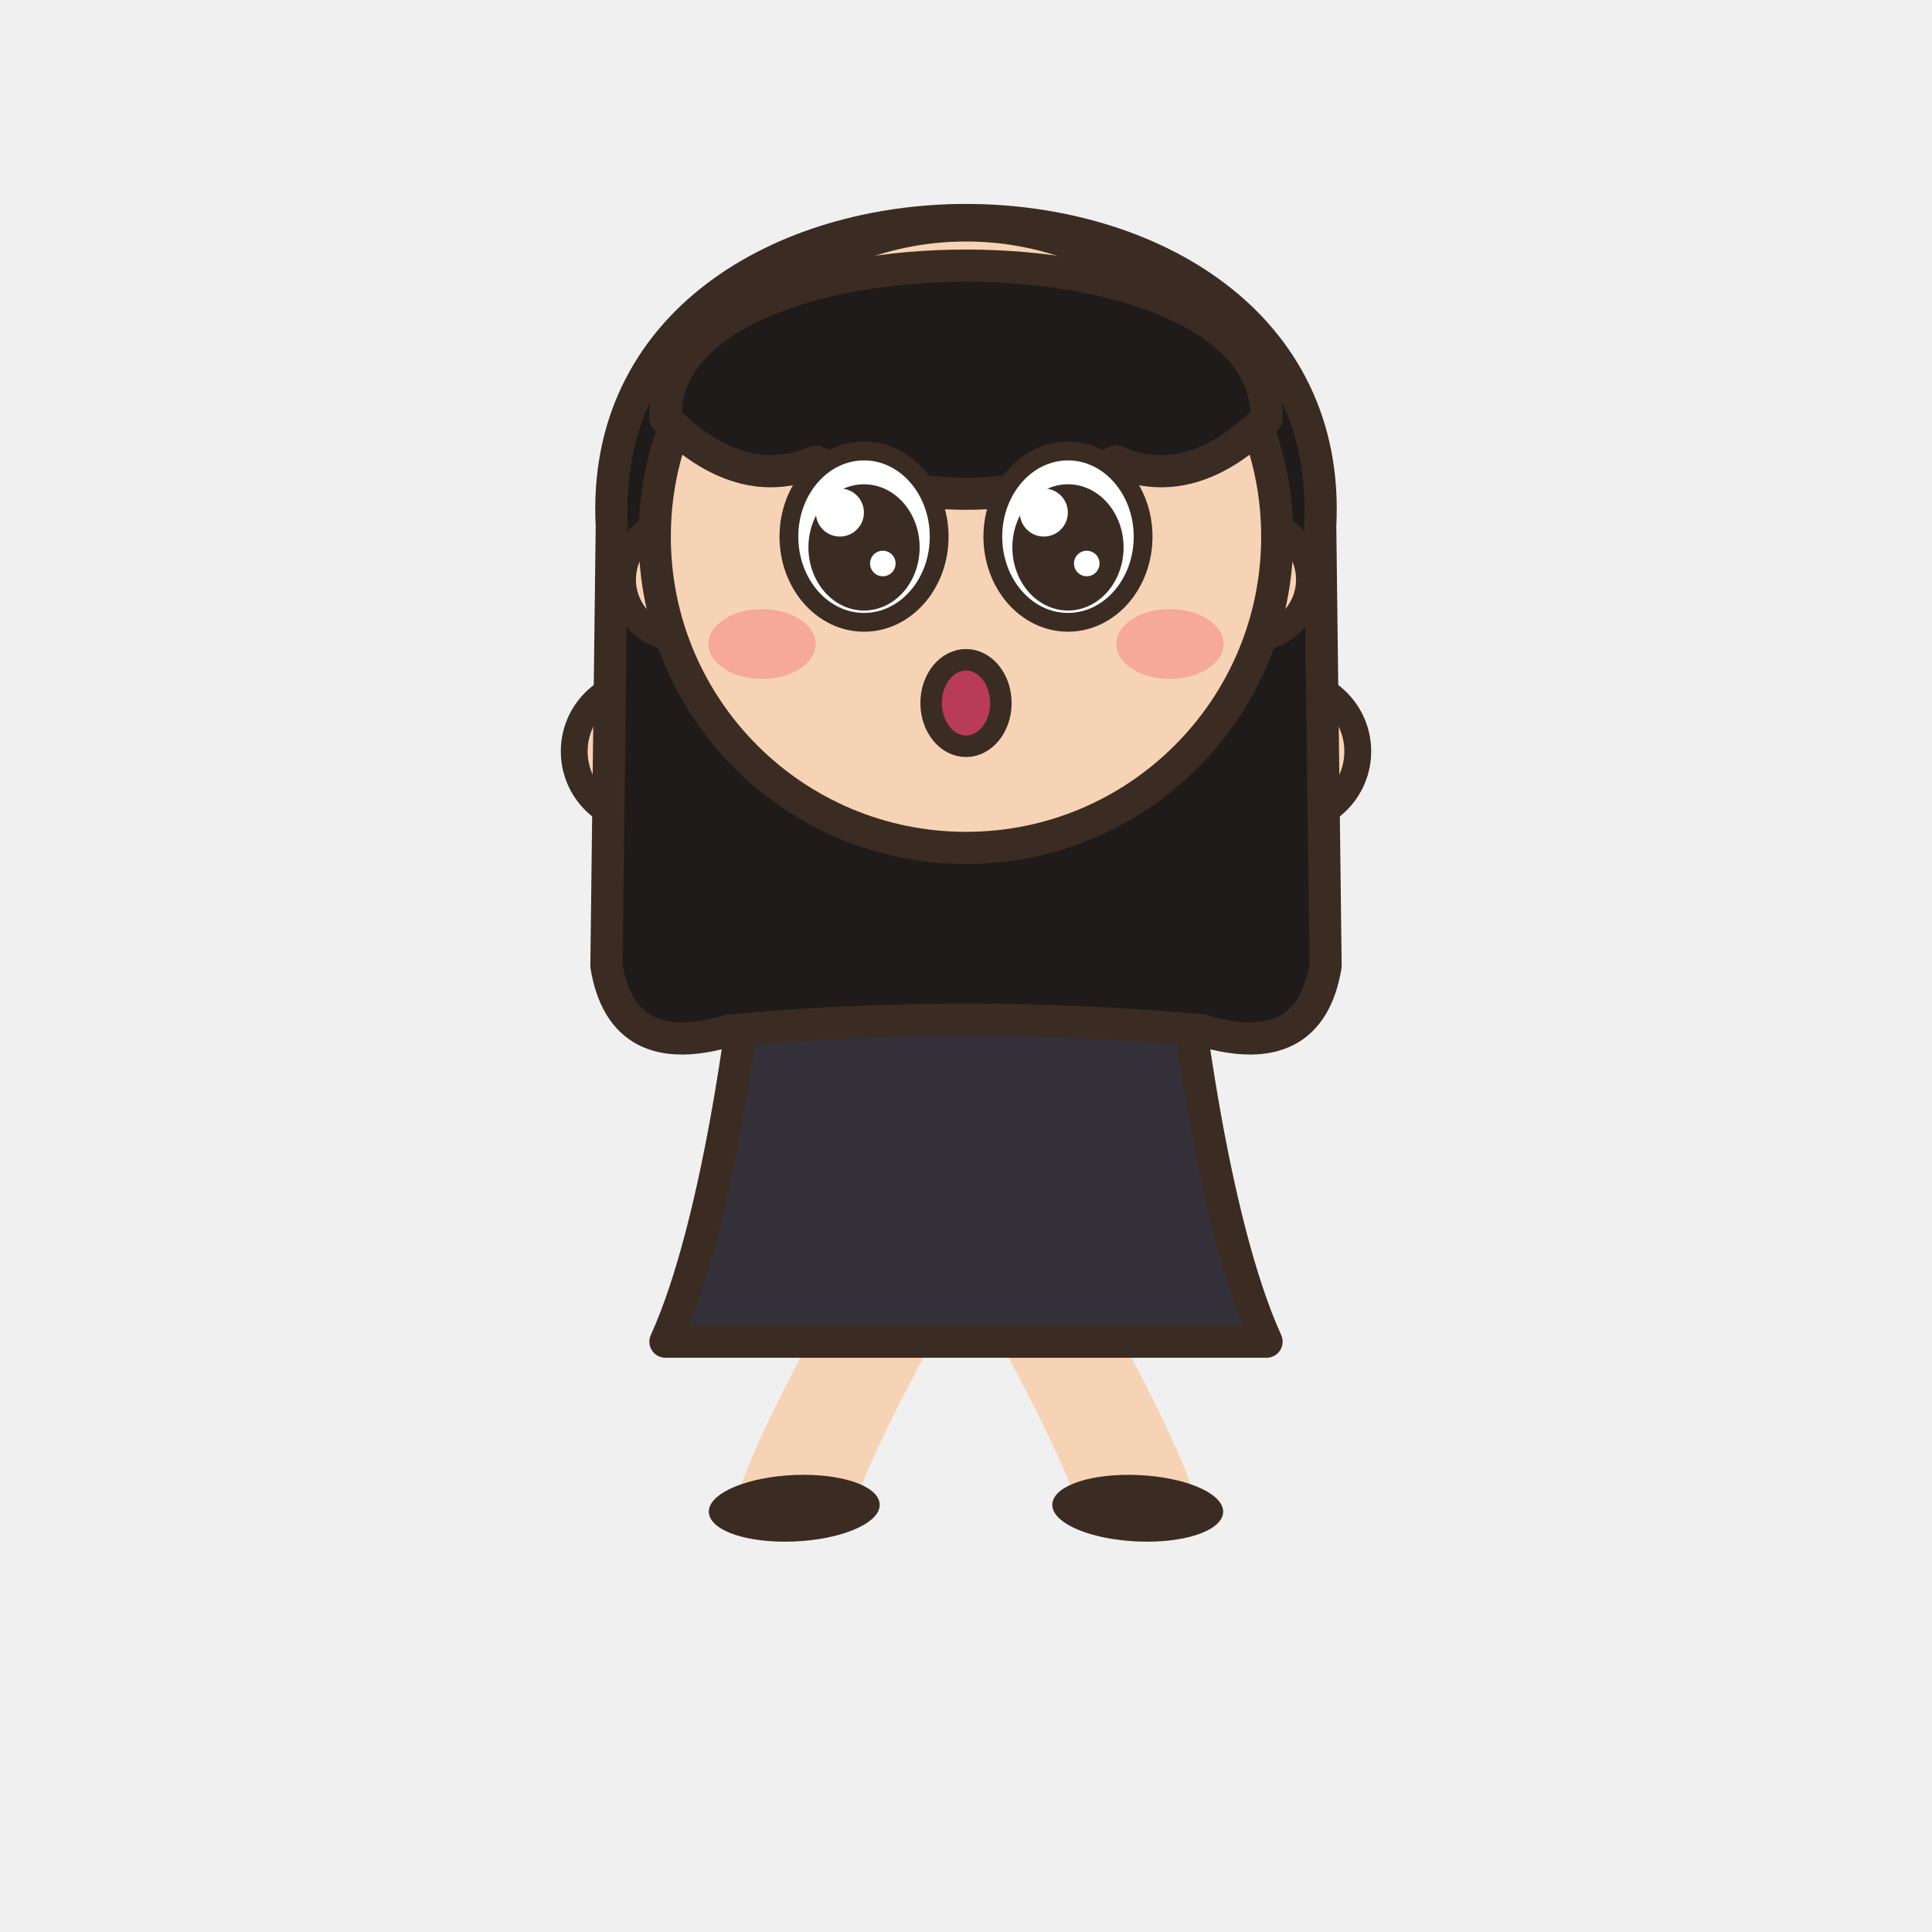
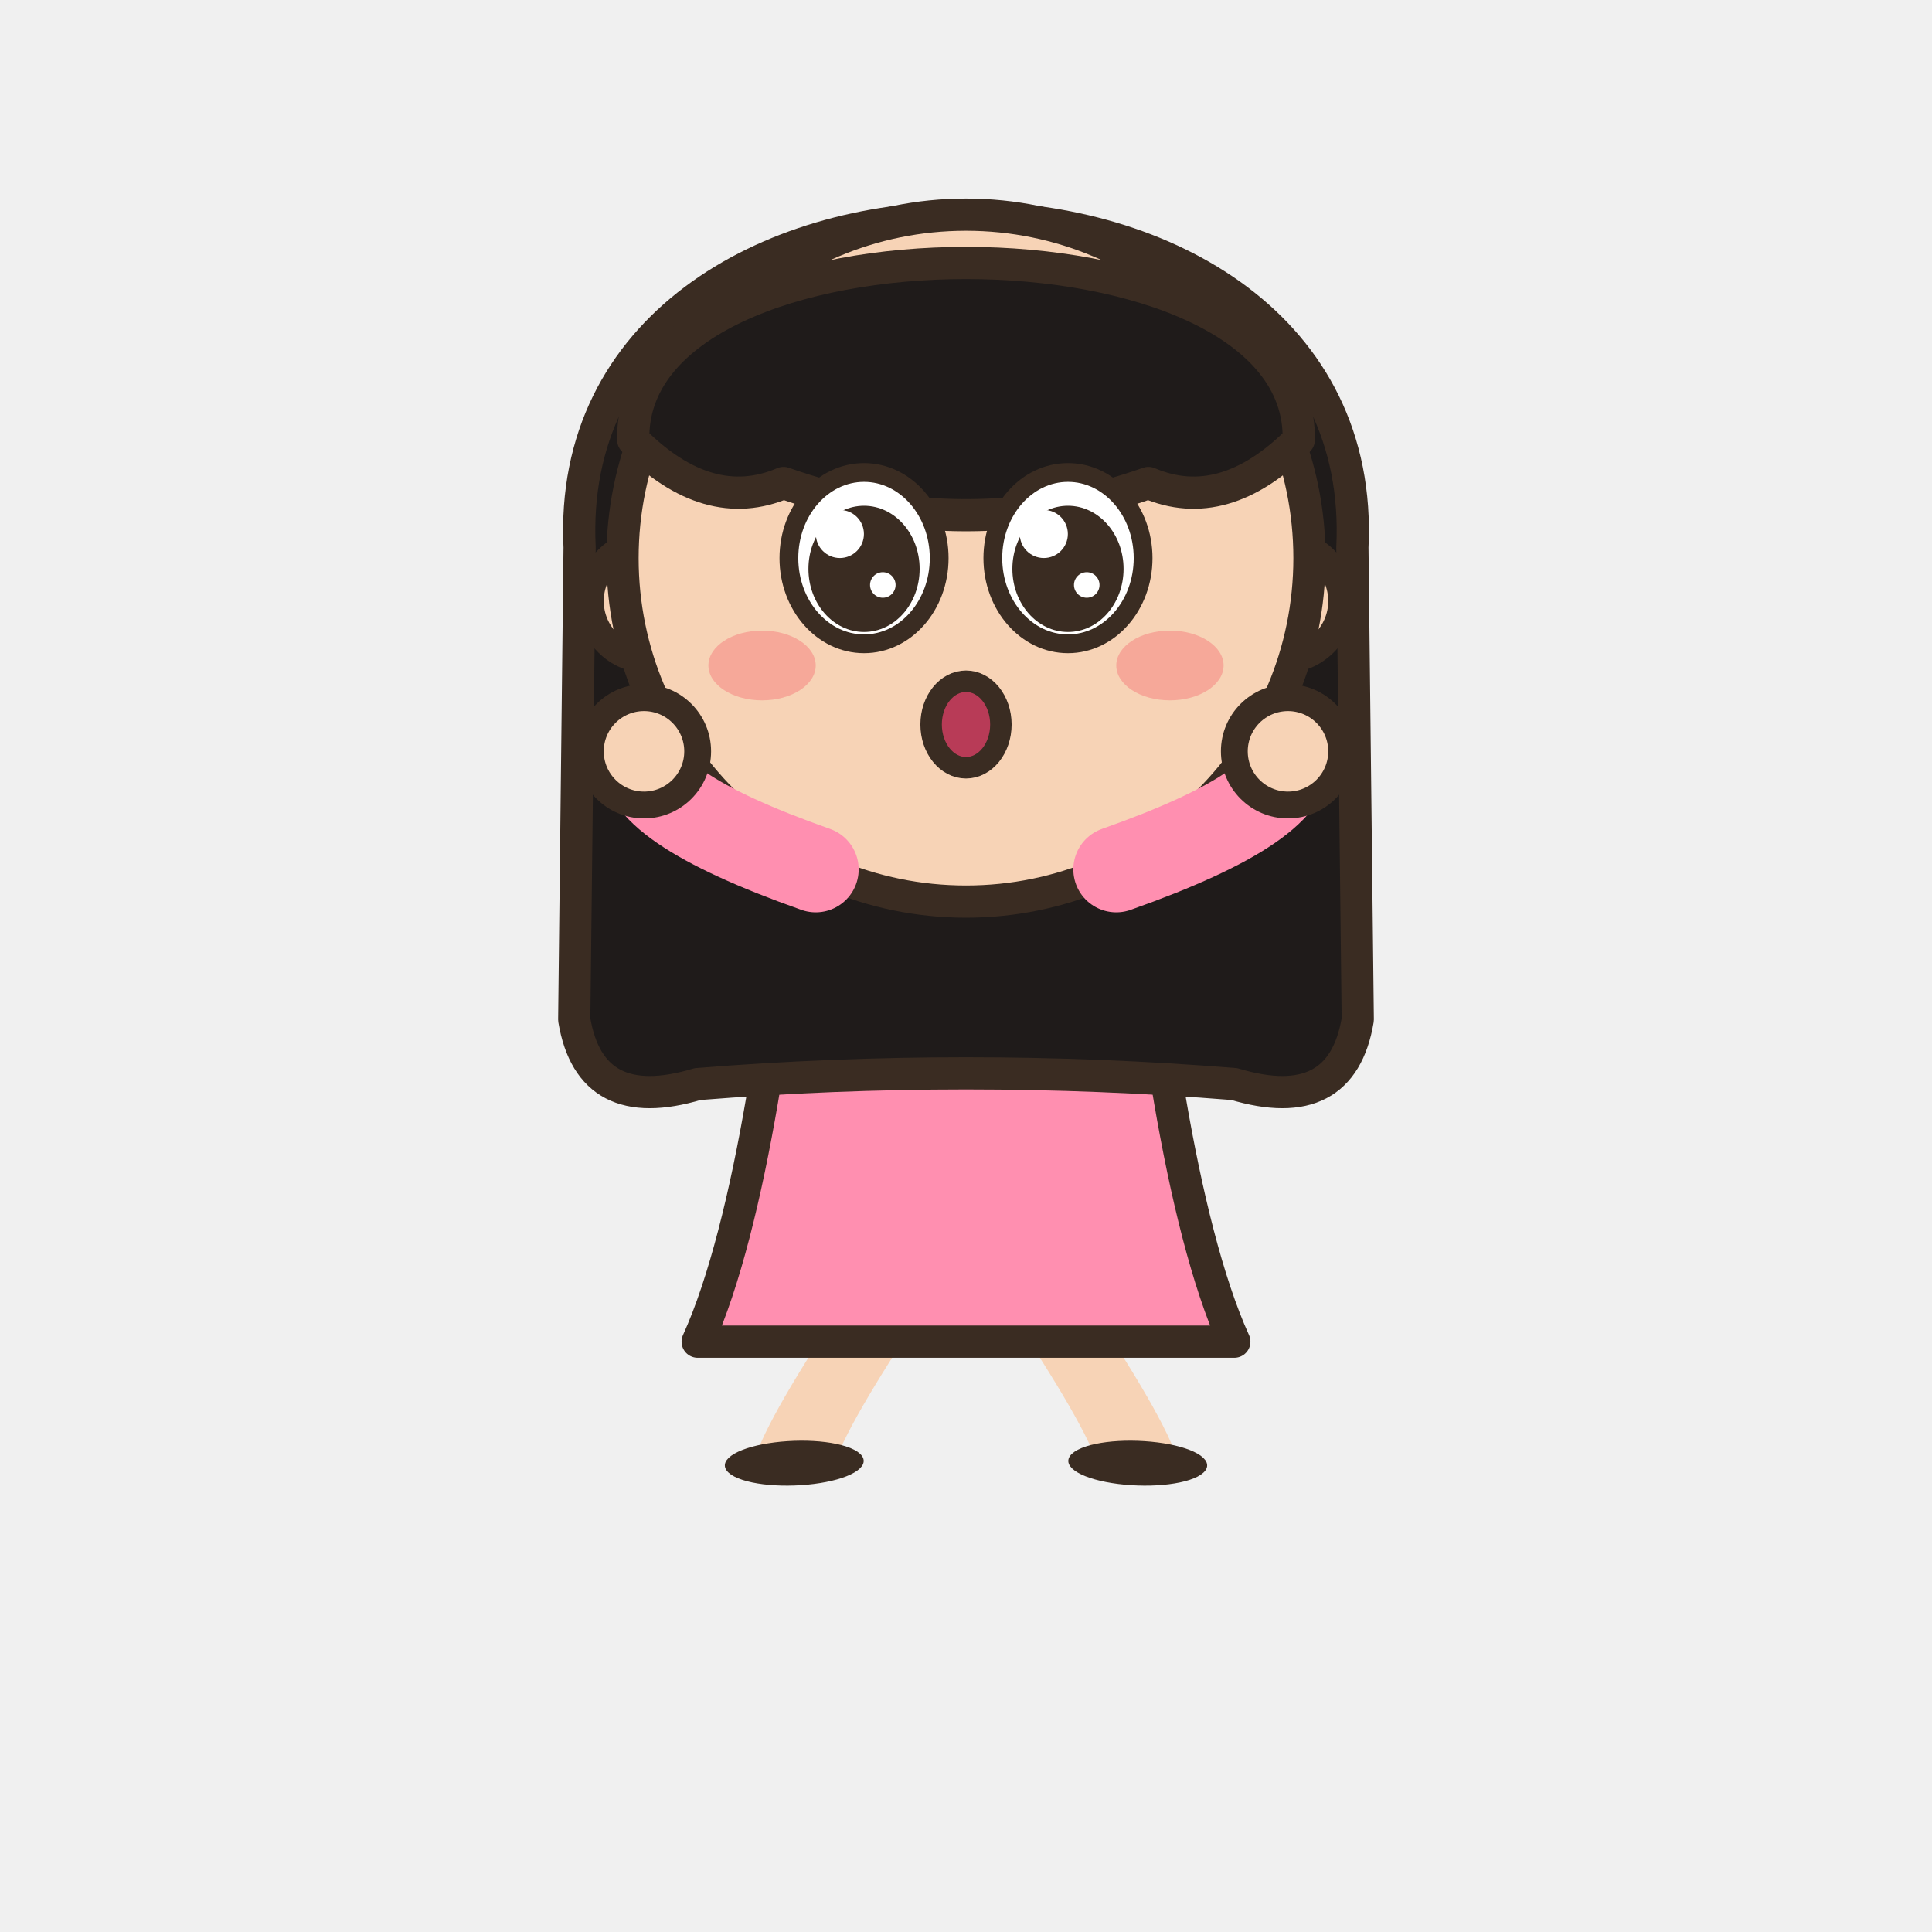
<svg xmlns="http://www.w3.org/2000/svg" viewBox="0 0 360 360" width="360" height="360">
  <g>
-     <g transform="translate(0 234) scale(1 0.56) translate(0 -234)">
-       <path d="M 166 250 Q 150 302 148 318" fill="none" stroke="#F7D3B6" stroke-width="22" stroke-linecap="round" />
+     <g transform="translate(0 234) scale(1 0.46) translate(0 -234)">
+       <path d="M 166 250 Q 150 302 148 318" fill="none" stroke="#F7D3B6" stroke-width="15" stroke-linecap="round" />
      <g transform="rotate(-8 148 318)">
-         <ellipse cx="148" cy="318" rx="14" ry="9" fill="#3A2C22" stroke="#3A2C22" stroke-width="4" />
+         <ellipse cx="148" cy="318" rx="11" ry="7" fill="#3A2C22" stroke="#3A2C22" stroke-width="4" />
      </g>
-       <path d="M 194 250 Q 210 302 212 318" fill="none" stroke="#F7D3B6" stroke-width="22" stroke-linecap="round" />
+       <path d="M 194 250 Q 210 302 212 318" fill="none" stroke="#F7D3B6" stroke-width="15" stroke-linecap="round" />
      <g transform="rotate(8 212 318)">
-         <ellipse cx="212" cy="318" rx="14" ry="9" fill="#3A2C22" stroke="#3A2C22" stroke-width="4" />
+         <ellipse cx="212" cy="318" rx="11" ry="7" fill="#3A2C22" stroke="#3A2C22" stroke-width="4" />
      </g>
    </g>
-     <path d="M 142 154 C 140 184, 134 228, 124 250 L 236 250 C 226 228, 220 184, 218 154 C 196 142, 164 142, 142 154 Z" fill="#343039" stroke="#3A2C22" stroke-width="6" stroke-linejoin="round" stroke-linecap="round" />
-     <path d="M 152 162 Q 118 150 120 140" fill="none" stroke="#343039" stroke-width="22" stroke-linecap="round" />
-     <circle cx="120" cy="140" r="13" fill="#F7D3B6" stroke="#3A2C22" stroke-width="5" stroke-linejoin="round" />
-     <path d="M 208 162 Q 242 150 240 140" fill="none" stroke="#343039" stroke-width="22" stroke-linecap="round" />
-     <circle cx="240" cy="140" r="13" fill="#F7D3B6" stroke="#3A2C22" stroke-width="5" stroke-linejoin="round" />
-     <g transform="rotate(0 180 100)">
-       <path d="M 114 98 C 110 22, 250 22, 246 98 L 247 180 Q 244 198 224 192 Q 180 188 136 192 Q 116 198 113 180 Z" fill="#1F1B1A" stroke="#3A2C22" stroke-width="6" stroke-linejoin="round" stroke-linecap="round" />
-       <circle cx="127" cy="108" r="11" fill="#F7D3B6" stroke="#3A2C22" stroke-width="5" stroke-linejoin="round" stroke-linecap="round" />
-       <circle cx="233" cy="108" r="11" fill="#F7D3B6" stroke="#3A2C22" stroke-width="5" stroke-linejoin="round" stroke-linecap="round" />
-       <circle cx="180" cy="100" r="58" fill="#F7D3B6" stroke="#3A2C22" stroke-width="6" stroke-linejoin="round" stroke-linecap="round" />
-       <path d="M 124 78 C 123 40, 237 40, 236 78 Q 222 92, 208 86 Q 180 98, 152 86 Q 138 92, 124 78 Z" fill="#1F1B1A" stroke="#3A2C22" stroke-width="6" stroke-linejoin="round" stroke-linecap="round" />
-       <ellipse cx="161" cy="100" rx="14.0" ry="15.96" fill="#FFFFFF" stroke="#3A2C22" stroke-width="3.5" />
-       <ellipse cx="161" cy="102" rx="10.36" ry="11.76" fill="#3A2C22" />
-       <circle cx="156.5" cy="95.5" r="4.48" fill="#FFFFFF" />
-       <circle cx="164.5" cy="105" r="2.38" fill="#FFFFFF" />
-       <ellipse cx="199" cy="100" rx="14.0" ry="15.96" fill="#FFFFFF" stroke="#3A2C22" stroke-width="3.5" />
-       <ellipse cx="199" cy="102" rx="10.36" ry="11.76" fill="#3A2C22" />
-       <circle cx="194.5" cy="95.5" r="4.48" fill="#FFFFFF" />
-       <circle cx="202.5" cy="105" r="2.38" fill="#FFFFFF" />
-       <ellipse cx="142" cy="120" rx="10" ry="6.5" fill="#F58C86" opacity="0.6" />
-       <ellipse cx="218" cy="120" rx="10" ry="6.5" fill="#F58C86" opacity="0.6" />
-       <ellipse cx="180" cy="131" rx="6.5" ry="8.06" fill="#B83B57" stroke="#3A2C22" stroke-width="4" stroke-linejoin="round" stroke-linecap="round" />
+     <path d="M 148 154 C 146 184, 140 228, 130 250 L 230 250 C 220 228, 214 184, 212 154 C 196 142, 164 142, 148 154 Z" fill="#FF8FB0" stroke="#3A2C22" stroke-width="6" stroke-linejoin="round" stroke-linecap="round" />
+     <g transform="rotate(0 180 104)">
+       <path d="M 108 102 C 104 20, 256 20, 252 102 L 253 190 Q 250 208 230 202 Q 180 198 130 202 Q 110 208 107 190 Z" fill="#1F1B1A" stroke="#3A2C22" stroke-width="6" stroke-linejoin="round" stroke-linecap="round" />
+       <circle cx="121" cy="112" r="11" fill="#F7D3B6" stroke="#3A2C22" stroke-width="5" stroke-linejoin="round" stroke-linecap="round" />
+       <circle cx="239" cy="112" r="11" fill="#F7D3B6" stroke="#3A2C22" stroke-width="5" stroke-linejoin="round" stroke-linecap="round" />
+       <circle cx="180" cy="104" r="64" fill="#F7D3B6" stroke="#3A2C22" stroke-width="6" stroke-linejoin="round" stroke-linecap="round" />
+       <path d="M 118 82 C 117 38, 243 38, 242 82 Q 228 96, 214 90 Q 180 102, 146 90 Q 132 96, 118 82 Z" fill="#1F1B1A" stroke="#3A2C22" stroke-width="6" stroke-linejoin="round" stroke-linecap="round" />
+       <ellipse cx="161" cy="104" rx="14.0" ry="15.96" fill="#FFFFFF" stroke="#3A2C22" stroke-width="3.5" />
+       <ellipse cx="161" cy="106" rx="10.36" ry="11.76" fill="#3A2C22" />
+       <circle cx="156.5" cy="99.5" r="4.48" fill="#FFFFFF" />
+       <circle cx="164.5" cy="109" r="2.38" fill="#FFFFFF" />
+       <ellipse cx="199" cy="104" rx="14.0" ry="15.96" fill="#FFFFFF" stroke="#3A2C22" stroke-width="3.5" />
+       <ellipse cx="199" cy="106" rx="10.36" ry="11.76" fill="#3A2C22" />
+       <circle cx="194.5" cy="99.5" r="4.48" fill="#FFFFFF" />
+       <circle cx="202.5" cy="109" r="2.38" fill="#FFFFFF" />
+       <ellipse cx="142" cy="124" rx="10" ry="6.5" fill="#F58C86" opacity="0.6" />
+       <ellipse cx="218" cy="124" rx="10" ry="6.5" fill="#F58C86" opacity="0.6" />
+       <ellipse cx="180" cy="135" rx="6.5" ry="8.06" fill="#B83B57" stroke="#3A2C22" stroke-width="4" stroke-linejoin="round" stroke-linecap="round" />
    </g>
+     <path d="M 152 162 Q 118 150 120 140" fill="none" stroke="#FF8FB0" stroke-width="16" stroke-linecap="round" />
+     <circle cx="120" cy="140" r="10" fill="#F7D3B6" stroke="#3A2C22" stroke-width="5" stroke-linejoin="round" />
+     <path d="M 208 162 Q 242 150 240 140" fill="none" stroke="#FF8FB0" stroke-width="16" stroke-linecap="round" />
+     <circle cx="240" cy="140" r="10" fill="#F7D3B6" stroke="#3A2C22" stroke-width="5" stroke-linejoin="round" />
  </g>
</svg>
